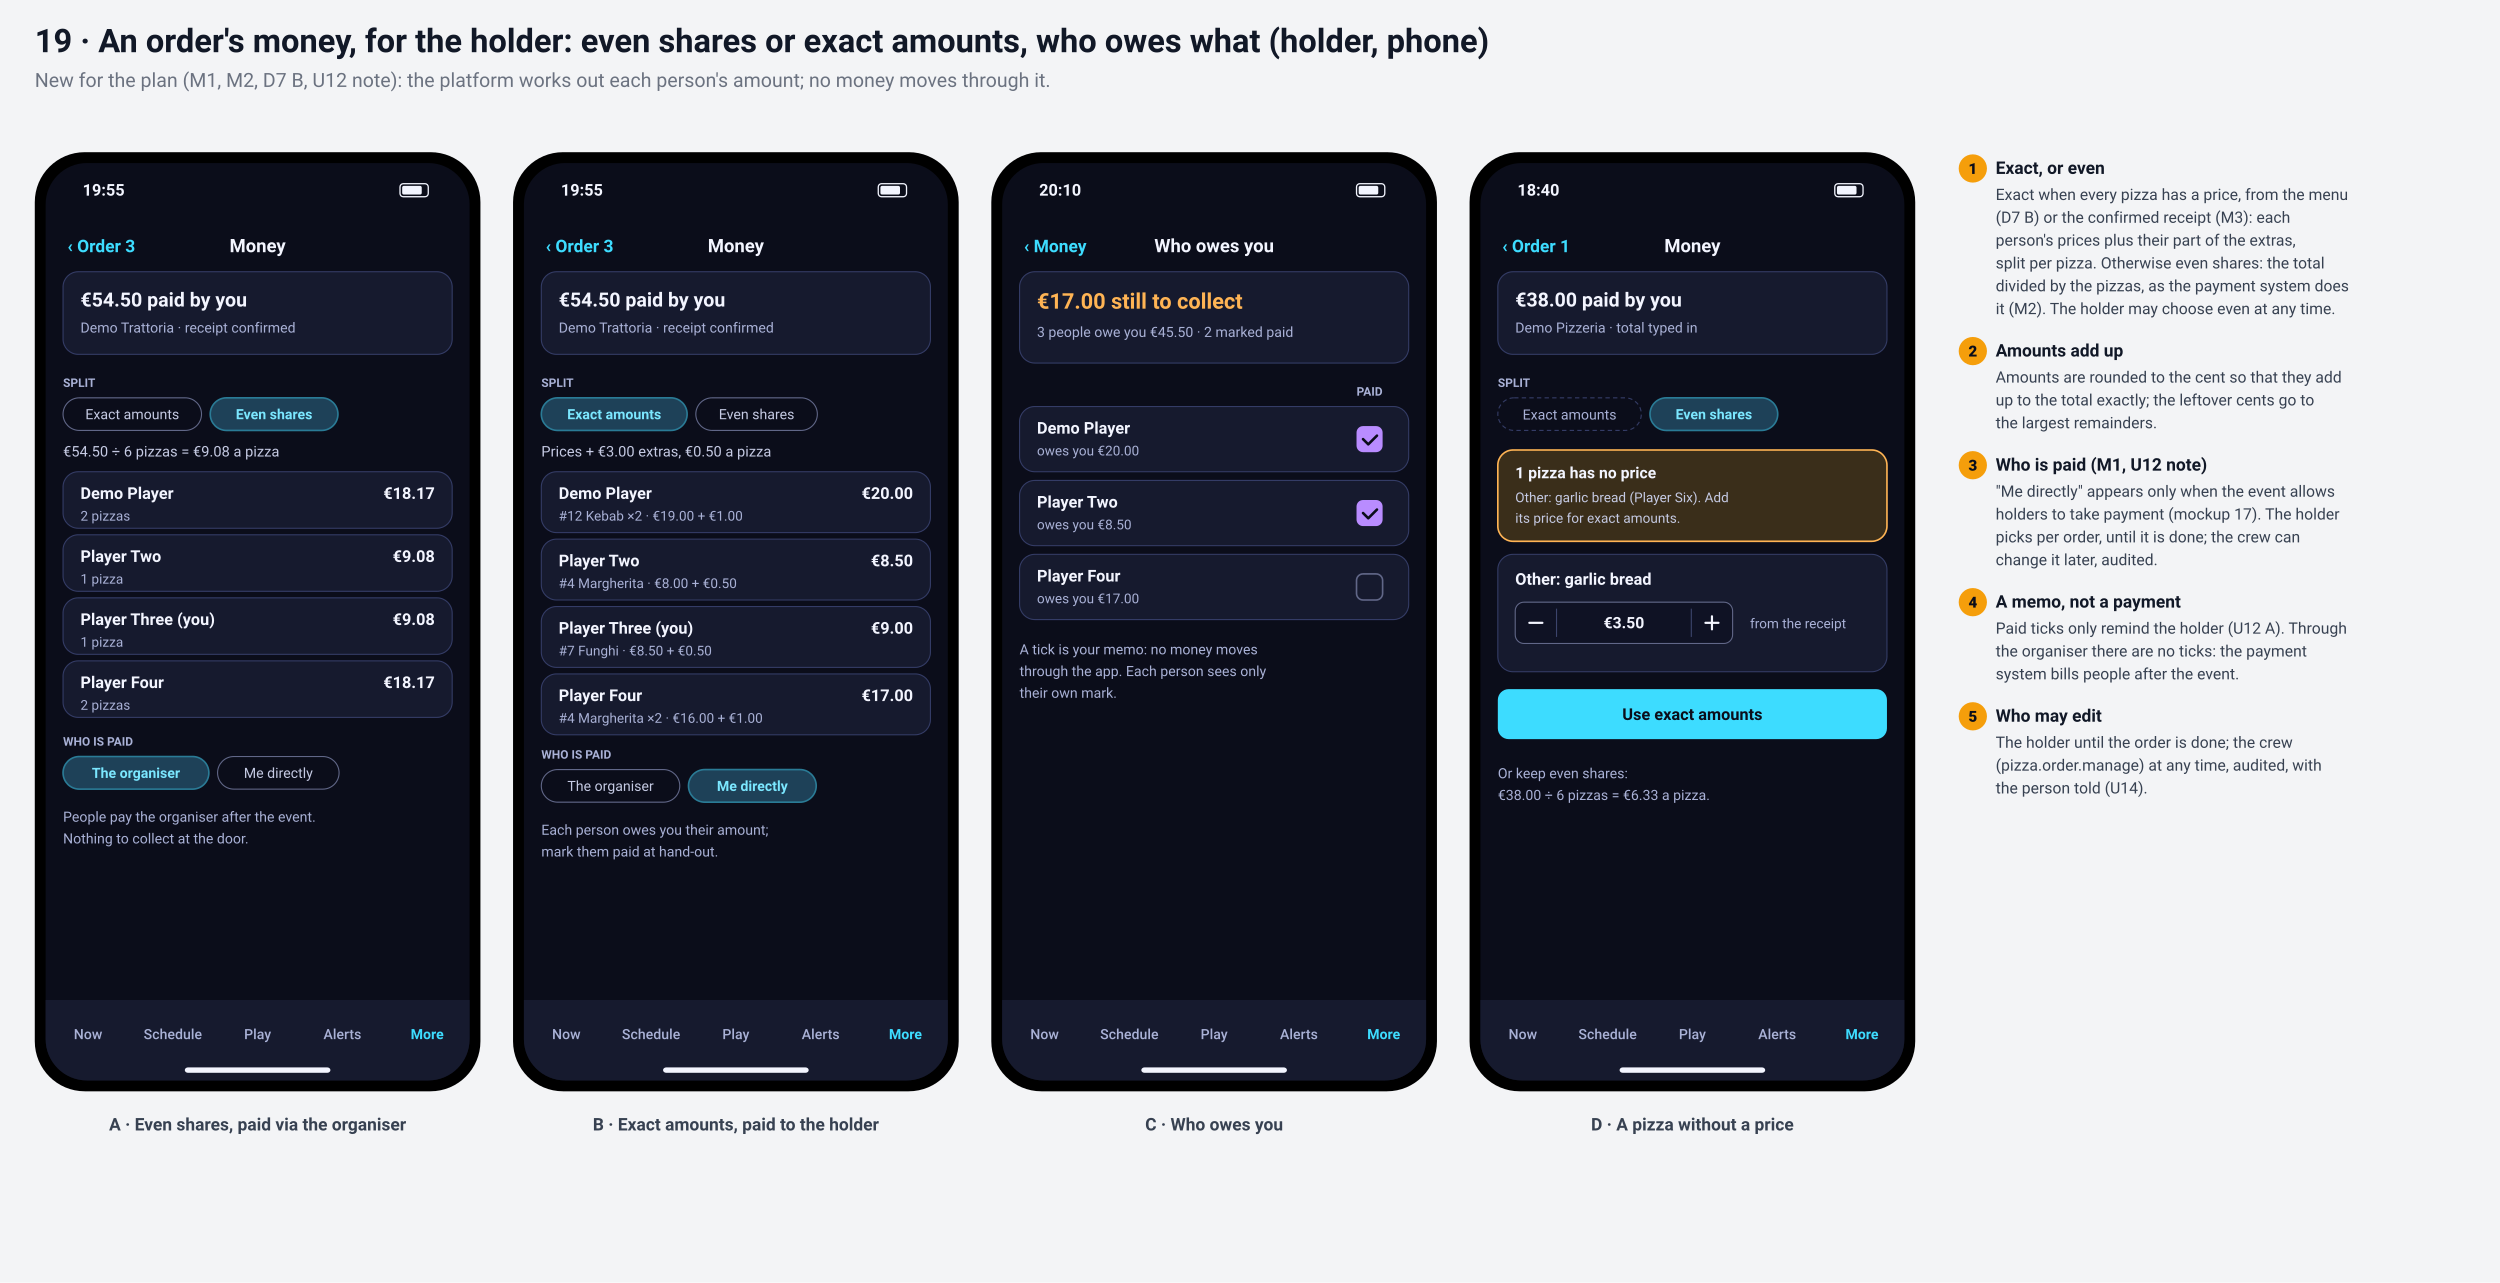
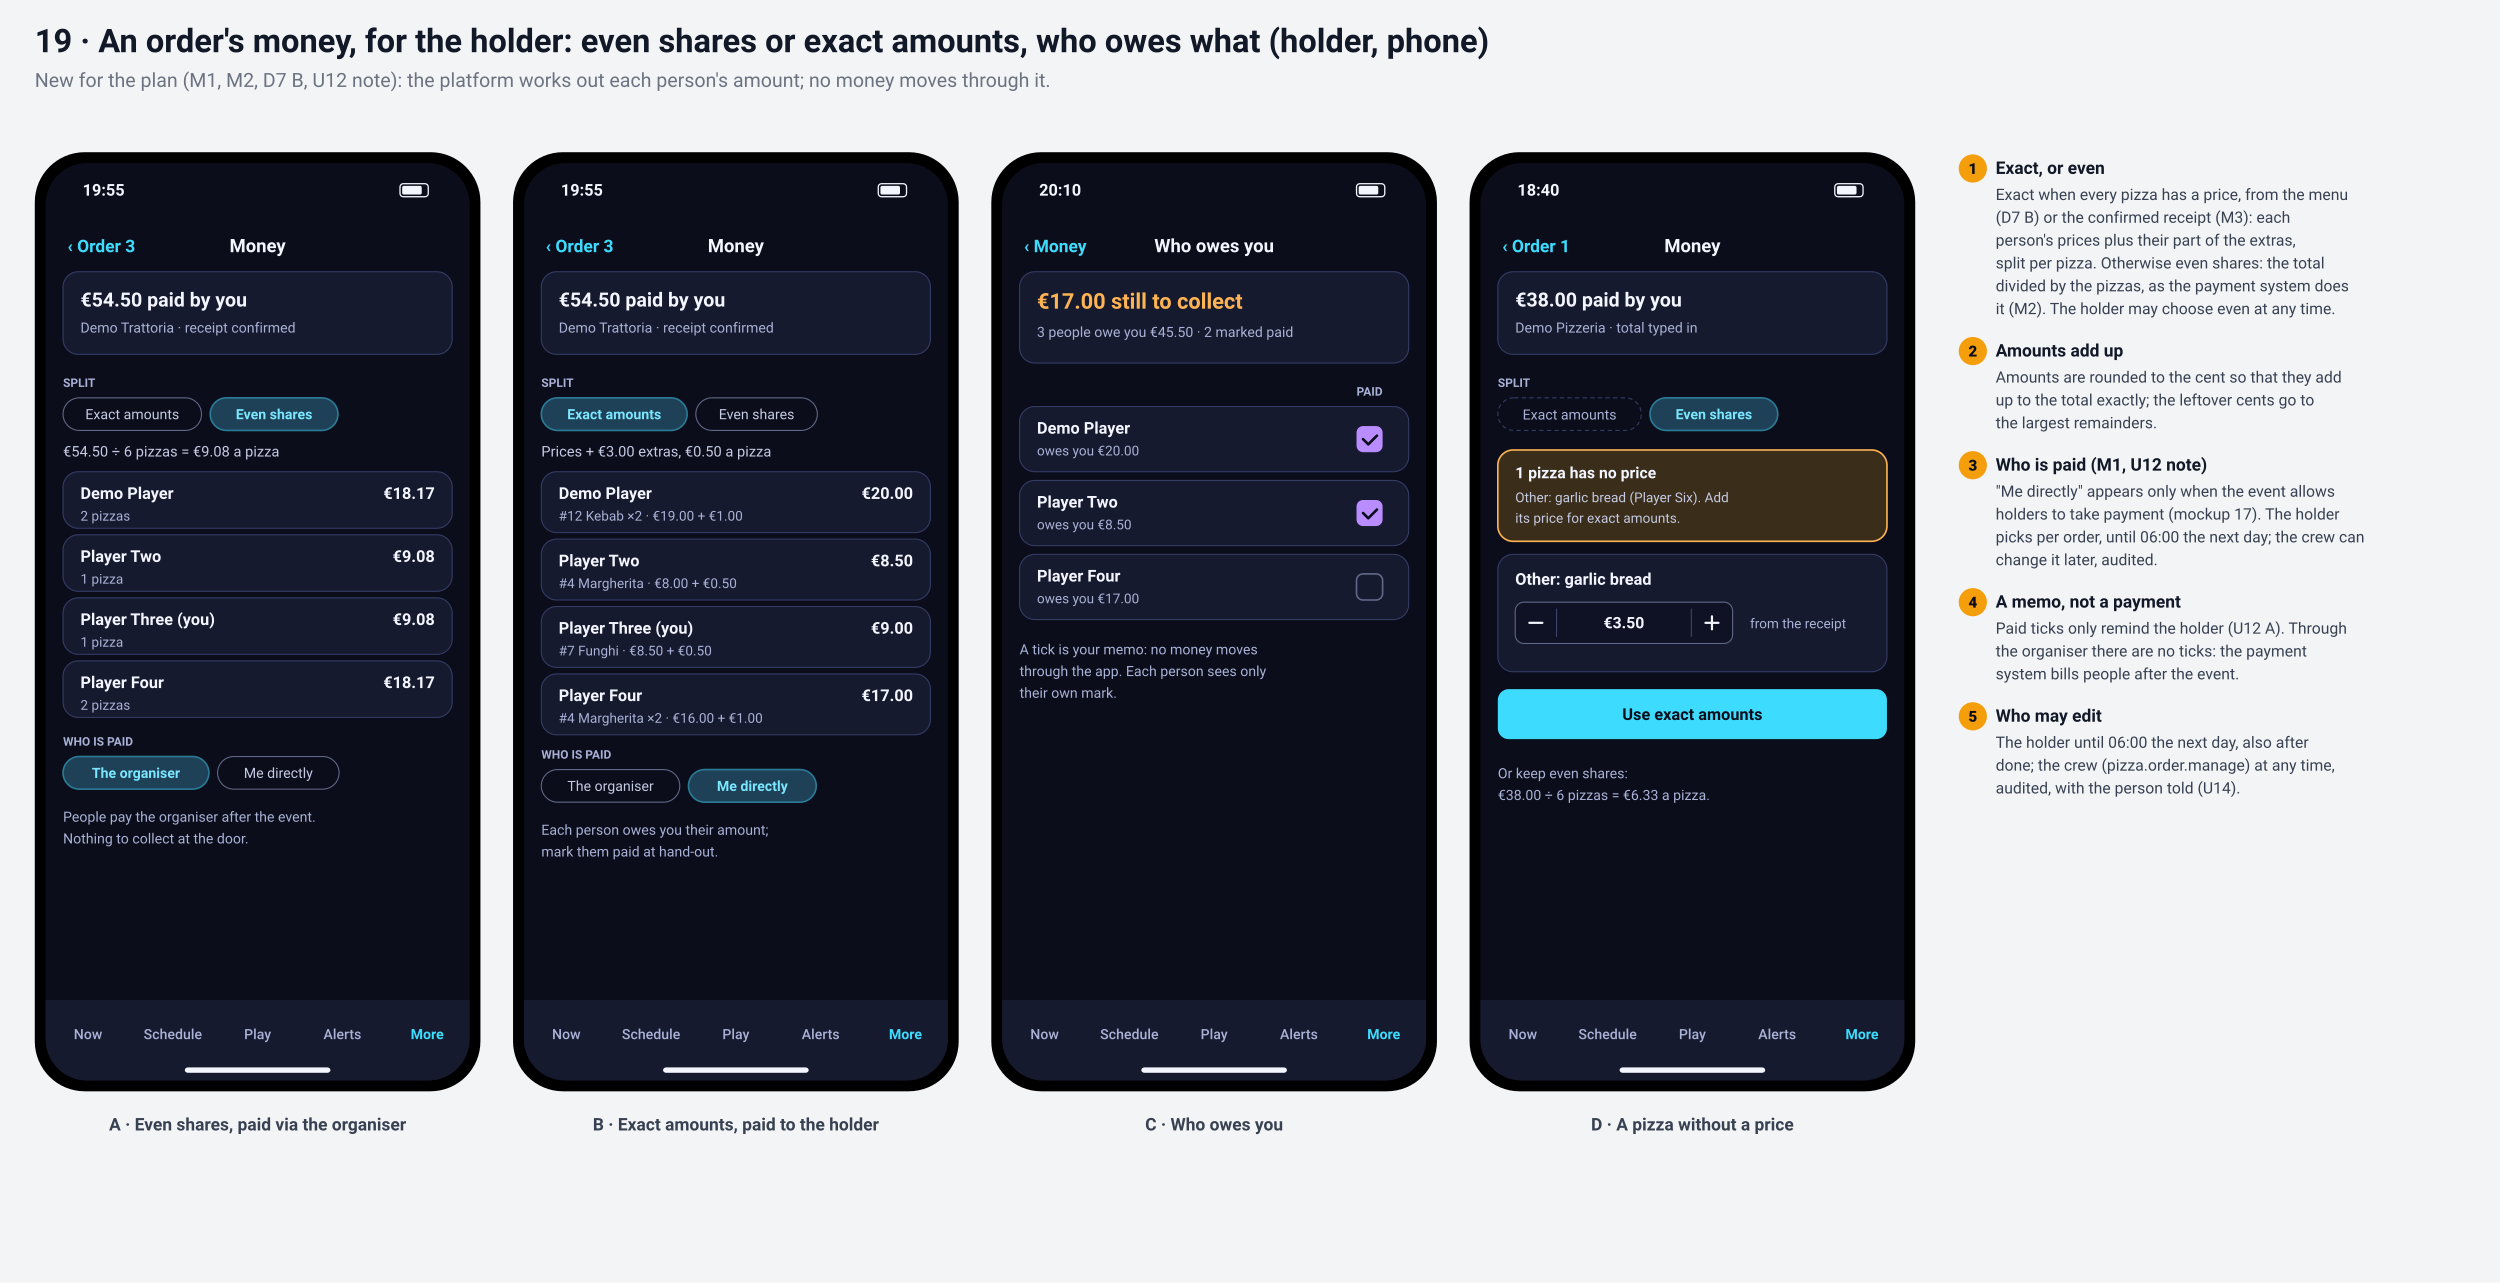
<svg xmlns="http://www.w3.org/2000/svg" viewBox="0 0 2300 1180" width="2300" height="1180" font-family="system-ui, -apple-system, 'Segoe UI', Roboto, Helvetica, Arial, sans-serif">
  <defs>
    <clipPath id="ph42_150">
      <rect x="42" y="150" width="390" height="844" rx="38" />
    </clipPath>
    <clipPath id="ph482_150">
      <rect x="482" y="150" width="390" height="844" rx="38" />
    </clipPath>
    <clipPath id="ph922_150">
      <rect x="922" y="150" width="390" height="844" rx="38" />
    </clipPath>
    <clipPath id="ph1362_150">
      <rect x="1362" y="150" width="390" height="844" rx="38" />
    </clipPath>
  </defs>
  <rect x="0" y="0" width="2300" height="1180" rx="0" fill="#f3f4f6" />
  <text x="32" y="48" font-size="30" fill="#111827" font-weight="700" text-anchor="start">19 · An order's money, for the holder: even shares or exact amounts, who owes what (holder, phone)</text>
  <text x="32" y="80" font-size="18" fill="#6b7280" font-weight="400" text-anchor="start">New for the plan (M1, M2, D7 B, U12 note): the platform works out each person's amount; no money moves through it.</text>
  <rect x="32" y="140" width="410" height="864" rx="46" fill="#000000" />
  <text x="237" y="1040" font-size="16" fill="#374151" font-weight="600" text-anchor="middle">A · Even shares, paid via the organiser</text>
  <g clip-path="url(#ph42_150)">
    <rect x="42" y="150" width="390" height="844" rx="0" fill="#0b0d1a" />
    <text x="76" y="180" font-size="15" fill="#f3f5ff" font-weight="600" text-anchor="start">19:55</text>
    <rect x="368" y="169" width="26" height="12" rx="3" fill="none" stroke="#f3f5ff" stroke-width="1.2" />
    <rect x="370" y="171" width="18" height="8" rx="1.5" fill="#f3f5ff" />
    <text x="62" y="232" font-size="16" fill="#3ddcff" font-weight="600" text-anchor="start">‹ Order 3</text>
    <text x="237" y="232" font-size="17" fill="#f3f5ff" font-weight="700" text-anchor="middle">Money</text>
    <rect x="42" y="920" width="390" height="74" rx="0" fill="#161a2e" />
    <text x="81" y="956" font-size="13" fill="#a9b1d6" font-weight="500" text-anchor="middle">Now</text>
    <text x="159" y="956" font-size="13" fill="#a9b1d6" font-weight="500" text-anchor="middle">Schedule</text>
    <text x="237" y="956" font-size="13" fill="#a9b1d6" font-weight="500" text-anchor="middle">Play</text>
    <text x="315" y="956" font-size="13" fill="#a9b1d6" font-weight="500" text-anchor="middle">Alerts</text>
    <text x="393" y="956" font-size="13" fill="#3ddcff" font-weight="600" text-anchor="middle">More</text>
    <rect x="170" y="982" width="134" height="5" rx="3" fill="#f3f5ff" />
    <rect x="58" y="250" width="358" height="76" rx="14" fill="#161a2e" stroke="#343c66" stroke-width="1" />
    <text x="74" y="282" font-size="18" fill="#f3f5ff" font-weight="700" text-anchor="start">€54.50 paid by you</text>
    <text x="74" y="306" font-size="13" fill="#a9b1d6" font-weight="400" text-anchor="start">Demo Trattoria · receipt confirmed</text>
    <text x="58" y="356" font-size="11" fill="#a9b1d6" font-weight="700" text-anchor="start">SPLIT</text>
    <rect x="58" y="366" width="127.4" height="30" rx="15" fill="none" stroke="#616788" stroke-width="1" />
    <text x="121.7" y="385.68" font-size="13" fill="#c5cae3" font-weight="400" text-anchor="middle">Exact amounts</text>
    <rect x="193.4" y="366" width="117.52" height="30" rx="15" fill="#1e4158" stroke="#2a7b96" stroke-width="1.5" />
    <text x="252.16" y="385.68" font-size="13" fill="#7be7ff" font-weight="600" text-anchor="middle">Even shares</text>
    <text x="58" y="420" font-size="13.5" fill="#c5cae3" font-weight="400" text-anchor="start">€54.50 ÷ 6 pizzas = €9.08 a pizza</text>
    <rect x="58" y="434" width="358" height="52" rx="14" fill="#161a2e" stroke="#343c66" stroke-width="1" />
    <text x="74" y="459" font-size="15" fill="#f3f5ff" font-weight="600" text-anchor="start">Demo Player</text>
    <text x="74" y="479" font-size="12.5" fill="#a9b1d6" font-weight="400" text-anchor="start">2 pizzas</text>
    <text x="400" y="459" font-size="15" fill="#f3f5ff" font-weight="700" text-anchor="end">€18.17</text>
    <rect x="58" y="492" width="358" height="52" rx="14" fill="#161a2e" stroke="#343c66" stroke-width="1" />
    <text x="74" y="517" font-size="15" fill="#f3f5ff" font-weight="600" text-anchor="start">Player Two</text>
    <text x="74" y="537" font-size="12.5" fill="#a9b1d6" font-weight="400" text-anchor="start">1 pizza</text>
    <text x="400" y="517" font-size="15" fill="#f3f5ff" font-weight="700" text-anchor="end">€9.08</text>
    <rect x="58" y="550" width="358" height="52" rx="14" fill="#161a2e" stroke="#343c66" stroke-width="1" />
    <text x="74" y="575" font-size="15" fill="#f3f5ff" font-weight="600" text-anchor="start">Player Three (you)</text>
    <text x="74" y="595" font-size="12.5" fill="#a9b1d6" font-weight="400" text-anchor="start">1 pizza</text>
    <text x="400" y="575" font-size="15" fill="#f3f5ff" font-weight="700" text-anchor="end">€9.08</text>
    <rect x="58" y="608" width="358" height="52" rx="14" fill="#161a2e" stroke="#343c66" stroke-width="1" />
    <text x="74" y="633" font-size="15" fill="#f3f5ff" font-weight="600" text-anchor="start">Player Four</text>
    <text x="74" y="653" font-size="12.5" fill="#a9b1d6" font-weight="400" text-anchor="start">2 pizzas</text>
    <text x="400" y="633" font-size="15" fill="#f3f5ff" font-weight="700" text-anchor="end">€18.17</text>
    <text x="58" y="686" font-size="11" fill="#a9b1d6" font-weight="700" text-anchor="start">WHO IS PAID</text>
    <rect x="58" y="696" width="134.16" height="30" rx="15" fill="#1e4158" stroke="#2a7b96" stroke-width="1.5" />
    <text x="125.08" y="715.68" font-size="13" fill="#7be7ff" font-weight="600" text-anchor="middle">The organiser</text>
    <rect x="200.16" y="696" width="111.8" height="30" rx="15" fill="none" stroke="#616788" stroke-width="1" />
    <text x="256.06" y="715.68" font-size="13" fill="#c5cae3" font-weight="400" text-anchor="middle">Me directly</text>
    <text x="58" y="756" font-size="13" fill="#a9b1d6" font-weight="400" text-anchor="start">People pay the organiser after the event.</text>
    <text x="58" y="776" font-size="13" fill="#a9b1d6" font-weight="400" text-anchor="start">Nothing to collect at the door.</text>
  </g>
  <rect x="472" y="140" width="410" height="864" rx="46" fill="#000000" />
  <text x="677" y="1040" font-size="16" fill="#374151" font-weight="600" text-anchor="middle">B · Exact amounts, paid to the holder</text>
  <g clip-path="url(#ph482_150)">
    <rect x="482" y="150" width="390" height="844" rx="0" fill="#0b0d1a" />
    <text x="516" y="180" font-size="15" fill="#f3f5ff" font-weight="600" text-anchor="start">19:55</text>
    <rect x="808" y="169" width="26" height="12" rx="3" fill="none" stroke="#f3f5ff" stroke-width="1.2" />
    <rect x="810" y="171" width="18" height="8" rx="1.5" fill="#f3f5ff" />
    <text x="502" y="232" font-size="16" fill="#3ddcff" font-weight="600" text-anchor="start">‹ Order 3</text>
    <text x="677" y="232" font-size="17" fill="#f3f5ff" font-weight="700" text-anchor="middle">Money</text>
    <rect x="482" y="920" width="390" height="74" rx="0" fill="#161a2e" />
    <text x="521" y="956" font-size="13" fill="#a9b1d6" font-weight="500" text-anchor="middle">Now</text>
    <text x="599" y="956" font-size="13" fill="#a9b1d6" font-weight="500" text-anchor="middle">Schedule</text>
    <text x="677" y="956" font-size="13" fill="#a9b1d6" font-weight="500" text-anchor="middle">Play</text>
    <text x="755" y="956" font-size="13" fill="#a9b1d6" font-weight="500" text-anchor="middle">Alerts</text>
    <text x="833" y="956" font-size="13" fill="#3ddcff" font-weight="600" text-anchor="middle">More</text>
    <rect x="610" y="982" width="134" height="5" rx="3" fill="#f3f5ff" />
    <rect x="498" y="250" width="358" height="76" rx="14" fill="#161a2e" stroke="#343c66" stroke-width="1" />
    <text x="514" y="282" font-size="18" fill="#f3f5ff" font-weight="700" text-anchor="start">€54.50 paid by you</text>
    <text x="514" y="306" font-size="13" fill="#a9b1d6" font-weight="400" text-anchor="start">Demo Trattoria · receipt confirmed</text>
    <text x="498" y="356" font-size="11" fill="#a9b1d6" font-weight="700" text-anchor="start">SPLIT</text>
    <rect x="498" y="366" width="134.16" height="30" rx="15" fill="#1e4158" stroke="#2a7b96" stroke-width="1.5" />
    <text x="565.08" y="385.68" font-size="13" fill="#7be7ff" font-weight="600" text-anchor="middle">Exact amounts</text>
    <rect x="640.16" y="366" width="111.8" height="30" rx="15" fill="none" stroke="#616788" stroke-width="1" />
    <text x="696.06" y="385.68" font-size="13" fill="#c5cae3" font-weight="400" text-anchor="middle">Even shares</text>
    <text x="498" y="420" font-size="13.5" fill="#c5cae3" font-weight="400" text-anchor="start">Prices + €3.00 extras, €0.50 a pizza</text>
    <rect x="498" y="434" width="358" height="56" rx="14" fill="#161a2e" stroke="#343c66" stroke-width="1" />
    <text x="514" y="459" font-size="15" fill="#f3f5ff" font-weight="600" text-anchor="start">Demo Player</text>
    <text x="514" y="479" font-size="12.5" fill="#a9b1d6" font-weight="400" text-anchor="start">#12 Kebab ×2 · €19.00 + €1.00</text>
    <text x="840" y="459" font-size="15" fill="#f3f5ff" font-weight="700" text-anchor="end">€20.00</text>
    <rect x="498" y="496" width="358" height="56" rx="14" fill="#161a2e" stroke="#343c66" stroke-width="1" />
    <text x="514" y="521" font-size="15" fill="#f3f5ff" font-weight="600" text-anchor="start">Player Two</text>
    <text x="514" y="541" font-size="12.5" fill="#a9b1d6" font-weight="400" text-anchor="start">#4 Margherita · €8.00 + €0.50</text>
    <text x="840" y="521" font-size="15" fill="#f3f5ff" font-weight="700" text-anchor="end">€8.50</text>
    <rect x="498" y="558" width="358" height="56" rx="14" fill="#161a2e" stroke="#343c66" stroke-width="1" />
    <text x="514" y="583" font-size="15" fill="#f3f5ff" font-weight="600" text-anchor="start">Player Three (you)</text>
    <text x="514" y="603" font-size="12.5" fill="#a9b1d6" font-weight="400" text-anchor="start">#7 Funghi · €8.50 + €0.50</text>
    <text x="840" y="583" font-size="15" fill="#f3f5ff" font-weight="700" text-anchor="end">€9.00</text>
    <rect x="498" y="620" width="358" height="56" rx="14" fill="#161a2e" stroke="#343c66" stroke-width="1" />
    <text x="514" y="645" font-size="15" fill="#f3f5ff" font-weight="600" text-anchor="start">Player Four</text>
    <text x="514" y="665" font-size="12.5" fill="#a9b1d6" font-weight="400" text-anchor="start">#4 Margherita ×2 · €16.00 + €1.00</text>
    <text x="840" y="645" font-size="15" fill="#f3f5ff" font-weight="700" text-anchor="end">€17.00</text>
    <text x="498" y="698" font-size="11" fill="#a9b1d6" font-weight="700" text-anchor="start">WHO IS PAID</text>
    <rect x="498" y="708" width="127.4" height="30" rx="15" fill="none" stroke="#616788" stroke-width="1" />
    <text x="561.7" y="727.68" font-size="13" fill="#c5cae3" font-weight="400" text-anchor="middle">The organiser</text>
    <rect x="633.4" y="708" width="117.52" height="30" rx="15" fill="#1e4158" stroke="#2a7b96" stroke-width="1.5" />
    <text x="692.16" y="727.68" font-size="13" fill="#7be7ff" font-weight="600" text-anchor="middle">Me directly</text>
    <text x="498" y="768" font-size="13" fill="#a9b1d6" font-weight="400" text-anchor="start">Each person owes you their amount;</text>
    <text x="498" y="788" font-size="13" fill="#a9b1d6" font-weight="400" text-anchor="start">mark them paid at hand-out.</text>
  </g>
  <rect x="912" y="140" width="410" height="864" rx="46" fill="#000000" />
  <text x="1117" y="1040" font-size="16" fill="#374151" font-weight="600" text-anchor="middle">C · Who owes you</text>
  <g clip-path="url(#ph922_150)">
    <rect x="922" y="150" width="390" height="844" rx="0" fill="#0b0d1a" />
    <text x="956" y="180" font-size="15" fill="#f3f5ff" font-weight="600" text-anchor="start">20:10</text>
    <rect x="1248" y="169" width="26" height="12" rx="3" fill="none" stroke="#f3f5ff" stroke-width="1.2" />
    <rect x="1250" y="171" width="18" height="8" rx="1.5" fill="#f3f5ff" />
    <text x="942" y="232" font-size="16" fill="#3ddcff" font-weight="600" text-anchor="start">‹ Money</text>
    <text x="1117" y="232" font-size="17" fill="#f3f5ff" font-weight="700" text-anchor="middle">Who owes you</text>
    <rect x="922" y="920" width="390" height="74" rx="0" fill="#161a2e" />
    <text x="961" y="956" font-size="13" fill="#a9b1d6" font-weight="500" text-anchor="middle">Now</text>
    <text x="1039" y="956" font-size="13" fill="#a9b1d6" font-weight="500" text-anchor="middle">Schedule</text>
    <text x="1117" y="956" font-size="13" fill="#a9b1d6" font-weight="500" text-anchor="middle">Play</text>
    <text x="1195" y="956" font-size="13" fill="#a9b1d6" font-weight="500" text-anchor="middle">Alerts</text>
    <text x="1273" y="956" font-size="13" fill="#3ddcff" font-weight="600" text-anchor="middle">More</text>
    <rect x="1050" y="982" width="134" height="5" rx="3" fill="#f3f5ff" />
    <rect x="938" y="250" width="358" height="84" rx="14" fill="#161a2e" stroke="#343c66" stroke-width="1" />
    <text x="954" y="284" font-size="20" fill="#ffb454" font-weight="700" text-anchor="start">€17.00 still to collect</text>
    <text x="954" y="310" font-size="13" fill="#a9b1d6" font-weight="400" text-anchor="start">3 people owe you €45.50 · 2 marked paid</text>
    <text x="1260" y="364" font-size="11" fill="#a9b1d6" font-weight="700" text-anchor="middle">PAID</text>
    <rect x="938" y="374" width="358" height="60" rx="14" fill="#161a2e" stroke="#343c66" stroke-width="1" />
    <text x="954" y="399" font-size="15" fill="#f3f5ff" font-weight="600" text-anchor="start">Demo Player</text>
    <text x="954" y="419" font-size="12.5" fill="#a9b1d6" font-weight="400" text-anchor="start">owes you €20.00</text>
    <rect x="1248" y="392" width="24" height="24" rx="6" fill="#b98cff" />
    <path transform="translate(922,150)" d="M332,254.0 l4.8,4.8 l8.0,-8.0" fill="none" stroke="#0b0d1a" stroke-width="2.4" stroke-linecap="round" stroke-linejoin="round" />
    <rect x="938" y="442" width="358" height="60" rx="14" fill="#161a2e" stroke="#343c66" stroke-width="1" />
    <text x="954" y="467" font-size="15" fill="#f3f5ff" font-weight="600" text-anchor="start">Player Two</text>
    <text x="954" y="487" font-size="12.5" fill="#a9b1d6" font-weight="400" text-anchor="start">owes you €8.50</text>
    <rect x="1248" y="460" width="24" height="24" rx="6" fill="#b98cff" />
    <path transform="translate(922,150)" d="M332,322.0 l4.8,4.8 l8.0,-8.0" fill="none" stroke="#0b0d1a" stroke-width="2.4" stroke-linecap="round" stroke-linejoin="round" />
    <rect x="938" y="510" width="358" height="60" rx="14" fill="#161a2e" stroke="#343c66" stroke-width="1" />
    <text x="954" y="535" font-size="15" fill="#f3f5ff" font-weight="600" text-anchor="start">Player Four</text>
    <text x="954" y="555" font-size="12.5" fill="#a9b1d6" font-weight="400" text-anchor="start">owes you €17.00</text>
    <rect x="1248" y="528" width="24" height="24" rx="6" fill="none" stroke="#616788" stroke-width="1.5" />
    <text x="938" y="602" font-size="13" fill="#a9b1d6" font-weight="400" text-anchor="start">A tick is your memo: no money moves</text>
    <text x="938" y="622" font-size="13" fill="#a9b1d6" font-weight="400" text-anchor="start">through the app. Each person sees only</text>
    <text x="938" y="642" font-size="13" fill="#a9b1d6" font-weight="400" text-anchor="start">their own mark.</text>
  </g>
  <rect x="1352" y="140" width="410" height="864" rx="46" fill="#000000" />
  <text x="1557" y="1040" font-size="16" fill="#374151" font-weight="600" text-anchor="middle">D · A pizza without a price</text>
  <g clip-path="url(#ph1362_150)">
    <rect x="1362" y="150" width="390" height="844" rx="0" fill="#0b0d1a" />
    <text x="1396" y="180" font-size="15" fill="#f3f5ff" font-weight="600" text-anchor="start">18:40</text>
    <rect x="1688" y="169" width="26" height="12" rx="3" fill="none" stroke="#f3f5ff" stroke-width="1.2" />
    <rect x="1690" y="171" width="18" height="8" rx="1.5" fill="#f3f5ff" />
    <text x="1382" y="232" font-size="16" fill="#3ddcff" font-weight="600" text-anchor="start">‹ Order 1</text>
    <text x="1557" y="232" font-size="17" fill="#f3f5ff" font-weight="700" text-anchor="middle">Money</text>
    <rect x="1362" y="920" width="390" height="74" rx="0" fill="#161a2e" />
    <text x="1401" y="956" font-size="13" fill="#a9b1d6" font-weight="500" text-anchor="middle">Now</text>
    <text x="1479" y="956" font-size="13" fill="#a9b1d6" font-weight="500" text-anchor="middle">Schedule</text>
    <text x="1557" y="956" font-size="13" fill="#a9b1d6" font-weight="500" text-anchor="middle">Play</text>
    <text x="1635" y="956" font-size="13" fill="#a9b1d6" font-weight="500" text-anchor="middle">Alerts</text>
    <text x="1713" y="956" font-size="13" fill="#3ddcff" font-weight="600" text-anchor="middle">More</text>
    <rect x="1490" y="982" width="134" height="5" rx="3" fill="#f3f5ff" />
    <rect x="1378" y="250" width="358" height="76" rx="14" fill="#161a2e" stroke="#343c66" stroke-width="1" />
    <text x="1394" y="282" font-size="18" fill="#f3f5ff" font-weight="700" text-anchor="start">€38.00 paid by you</text>
    <text x="1394" y="306" font-size="13" fill="#a9b1d6" font-weight="400" text-anchor="start">Demo Pizzeria · total typed in</text>
    <text x="1378" y="356" font-size="11" fill="#a9b1d6" font-weight="700" text-anchor="start">SPLIT</text>
    <rect x="1378" y="366" width="132" height="30" rx="15" fill="none" stroke="#343c66" stroke-width="1" stroke-dasharray="4 3" />
    <text x="1444" y="386" font-size="13" fill="#a9b1d6" font-weight="400" text-anchor="middle">Exact amounts</text>
    <rect x="1518" y="366" width="117.52" height="30" rx="15" fill="#1e4158" stroke="#2a7b96" stroke-width="1.5" />
    <text x="1576.76" y="385.68" font-size="13" fill="#7be7ff" font-weight="600" text-anchor="middle">Even shares</text>
    <rect x="1378" y="414" width="358" height="84" rx="14" fill="#3a2e1a" stroke="#ffb454" stroke-width="1.5" />
    <text x="1394" y="440" font-size="14.5" fill="#f3f5ff" font-weight="700" text-anchor="start">1 pizza has no price</text>
    <text x="1394" y="462" font-size="12.5" fill="#c5cae3" font-weight="400" text-anchor="start">Other: garlic bread (Player Six). Add</text>
    <text x="1394" y="481" font-size="12.5" fill="#c5cae3" font-weight="400" text-anchor="start">its price for exact amounts.</text>
    <rect x="1378" y="510" width="358" height="108" rx="14" fill="#161a2e" stroke="#343c66" stroke-width="1" />
    <text x="1394" y="538" font-size="15" fill="#f3f5ff" font-weight="600" text-anchor="start">Other: garlic bread</text>
    <rect x="1394" y="554" width="200" height="38" rx="8" fill="#0f1224" stroke="#616788" stroke-width="1" />
    <line x1="1432" y1="560" x2="1432" y2="586" stroke="#3c446c" />
    <line x1="1556" y1="560" x2="1556" y2="586" stroke="#3c446c" />
    <path transform="translate(1362,150)" d="M45,423.0 h12" fill="none" stroke="#f3f5ff" stroke-width="2" stroke-linecap="round" stroke-linejoin="round" />
    <path transform="translate(1362,150)" d="M207,423.0 h12 M213,417.0 v12" fill="none" stroke="#f3f5ff" stroke-width="2" stroke-linecap="round" stroke-linejoin="round" />
    <text x="1494" y="578" font-size="14.5" fill="#f3f5ff" font-weight="600" text-anchor="middle">€3.50</text>
    <text x="1610" y="578" font-size="12.5" fill="#a9b1d6" font-weight="400" text-anchor="start">from the receipt</text>
    <rect x="1378" y="634" width="358" height="46" rx="10" fill="#3ddcff" />
    <text x="1557" y="662.4" font-size="15" fill="#0b0d1a" font-weight="700" text-anchor="middle">Use exact amounts</text>
    <text x="1378" y="716" font-size="13" fill="#a9b1d6" font-weight="400" text-anchor="start">Or keep even shares:</text>
    <text x="1378" y="736" font-size="13" fill="#a9b1d6" font-weight="400" text-anchor="start">€38.00 ÷ 6 pizzas = €6.33 a pizza.</text>
  </g>
  <circle cx="1815" cy="155" r="13" fill="#f59e0b" />
  <text x="1815" y="160" font-size="14" fill="#0b0d1a" font-weight="800" text-anchor="middle">1</text>
  <text x="1836" y="160" font-size="16" fill="#111827" font-weight="700" text-anchor="start">Exact, or even</text>
  <text x="1836" y="184" font-size="14.5" fill="#374151" font-weight="400" text-anchor="start">Exact when every pizza has a price, from the menu</text>
  <text x="1836" y="205" font-size="14.5" fill="#374151" font-weight="400" text-anchor="start">(D7 B) or the confirmed receipt (M3): each</text>
  <text x="1836" y="226" font-size="14.5" fill="#374151" font-weight="400" text-anchor="start">person's prices plus their part of the extras,</text>
  <text x="1836" y="247" font-size="14.5" fill="#374151" font-weight="400" text-anchor="start">split per pizza. Otherwise even shares: the total</text>
  <text x="1836" y="268" font-size="14.5" fill="#374151" font-weight="400" text-anchor="start">divided by the pizzas, as the payment system does</text>
  <text x="1836" y="289" font-size="14.5" fill="#374151" font-weight="400" text-anchor="start">it (M2). The holder may choose even at any time.</text>
  <circle cx="1815" cy="323" r="13" fill="#f59e0b" />
  <text x="1815" y="328" font-size="14" fill="#0b0d1a" font-weight="800" text-anchor="middle">2</text>
  <text x="1836" y="328" font-size="16" fill="#111827" font-weight="700" text-anchor="start">Amounts add up</text>
  <text x="1836" y="352" font-size="14.5" fill="#374151" font-weight="400" text-anchor="start">Amounts are rounded to the cent so that they add</text>
  <text x="1836" y="373" font-size="14.5" fill="#374151" font-weight="400" text-anchor="start">up to the total exactly; the leftover cents go to</text>
  <text x="1836" y="394" font-size="14.5" fill="#374151" font-weight="400" text-anchor="start">the largest remainders.</text>
  <circle cx="1815" cy="428" r="13" fill="#f59e0b" />
  <text x="1815" y="433" font-size="14" fill="#0b0d1a" font-weight="800" text-anchor="middle">3</text>
  <text x="1836" y="433" font-size="16" fill="#111827" font-weight="700" text-anchor="start">Who is paid (M1, U12 note)</text>
  <text x="1836" y="457" font-size="14.5" fill="#374151" font-weight="400" text-anchor="start">"Me directly" appears only when the event allows</text>
  <text x="1836" y="478" font-size="14.5" fill="#374151" font-weight="400" text-anchor="start">holders to take payment (mockup 17). The holder</text>
-   <text x="1836" y="499" font-size="14.5" fill="#374151" font-weight="400" text-anchor="start">picks per order, until it is done; the crew can</text>
+   <text x="1836" y="499" font-size="14.5" fill="#374151" font-weight="400" text-anchor="start">picks per order, until 06:00 the next day; the crew can</text>
  <text x="1836" y="520" font-size="14.5" fill="#374151" font-weight="400" text-anchor="start">change it later, audited.</text>
  <circle cx="1815" cy="554" r="13" fill="#f59e0b" />
  <text x="1815" y="559" font-size="14" fill="#0b0d1a" font-weight="800" text-anchor="middle">4</text>
  <text x="1836" y="559" font-size="16" fill="#111827" font-weight="700" text-anchor="start">A memo, not a payment</text>
  <text x="1836" y="583" font-size="14.5" fill="#374151" font-weight="400" text-anchor="start">Paid ticks only remind the holder (U12 A). Through</text>
  <text x="1836" y="604" font-size="14.5" fill="#374151" font-weight="400" text-anchor="start">the organiser there are no ticks: the payment</text>
  <text x="1836" y="625" font-size="14.5" fill="#374151" font-weight="400" text-anchor="start">system bills people after the event.</text>
  <circle cx="1815" cy="659" r="13" fill="#f59e0b" />
  <text x="1815" y="664" font-size="14" fill="#0b0d1a" font-weight="800" text-anchor="middle">5</text>
  <text x="1836" y="664" font-size="16" fill="#111827" font-weight="700" text-anchor="start">Who may edit</text>
-   <text x="1836" y="688" font-size="14.5" fill="#374151" font-weight="400" text-anchor="start">The holder until the order is done; the crew</text>
-   <text x="1836" y="709" font-size="14.5" fill="#374151" font-weight="400" text-anchor="start">(pizza.order.manage) at any time, audited, with</text>
-   <text x="1836" y="730" font-size="14.5" fill="#374151" font-weight="400" text-anchor="start">the person told (U14).</text>
+   <text x="1836" y="688" font-size="14.5" fill="#374151" font-weight="400" text-anchor="start">The holder until 06:00 the next day, also after</text>
+   <text x="1836" y="709" font-size="14.5" fill="#374151" font-weight="400" text-anchor="start">done; the crew (pizza.order.manage) at any time,</text>
+   <text x="1836" y="730" font-size="14.5" fill="#374151" font-weight="400" text-anchor="start">audited, with the person told (U14).</text>
</svg>
